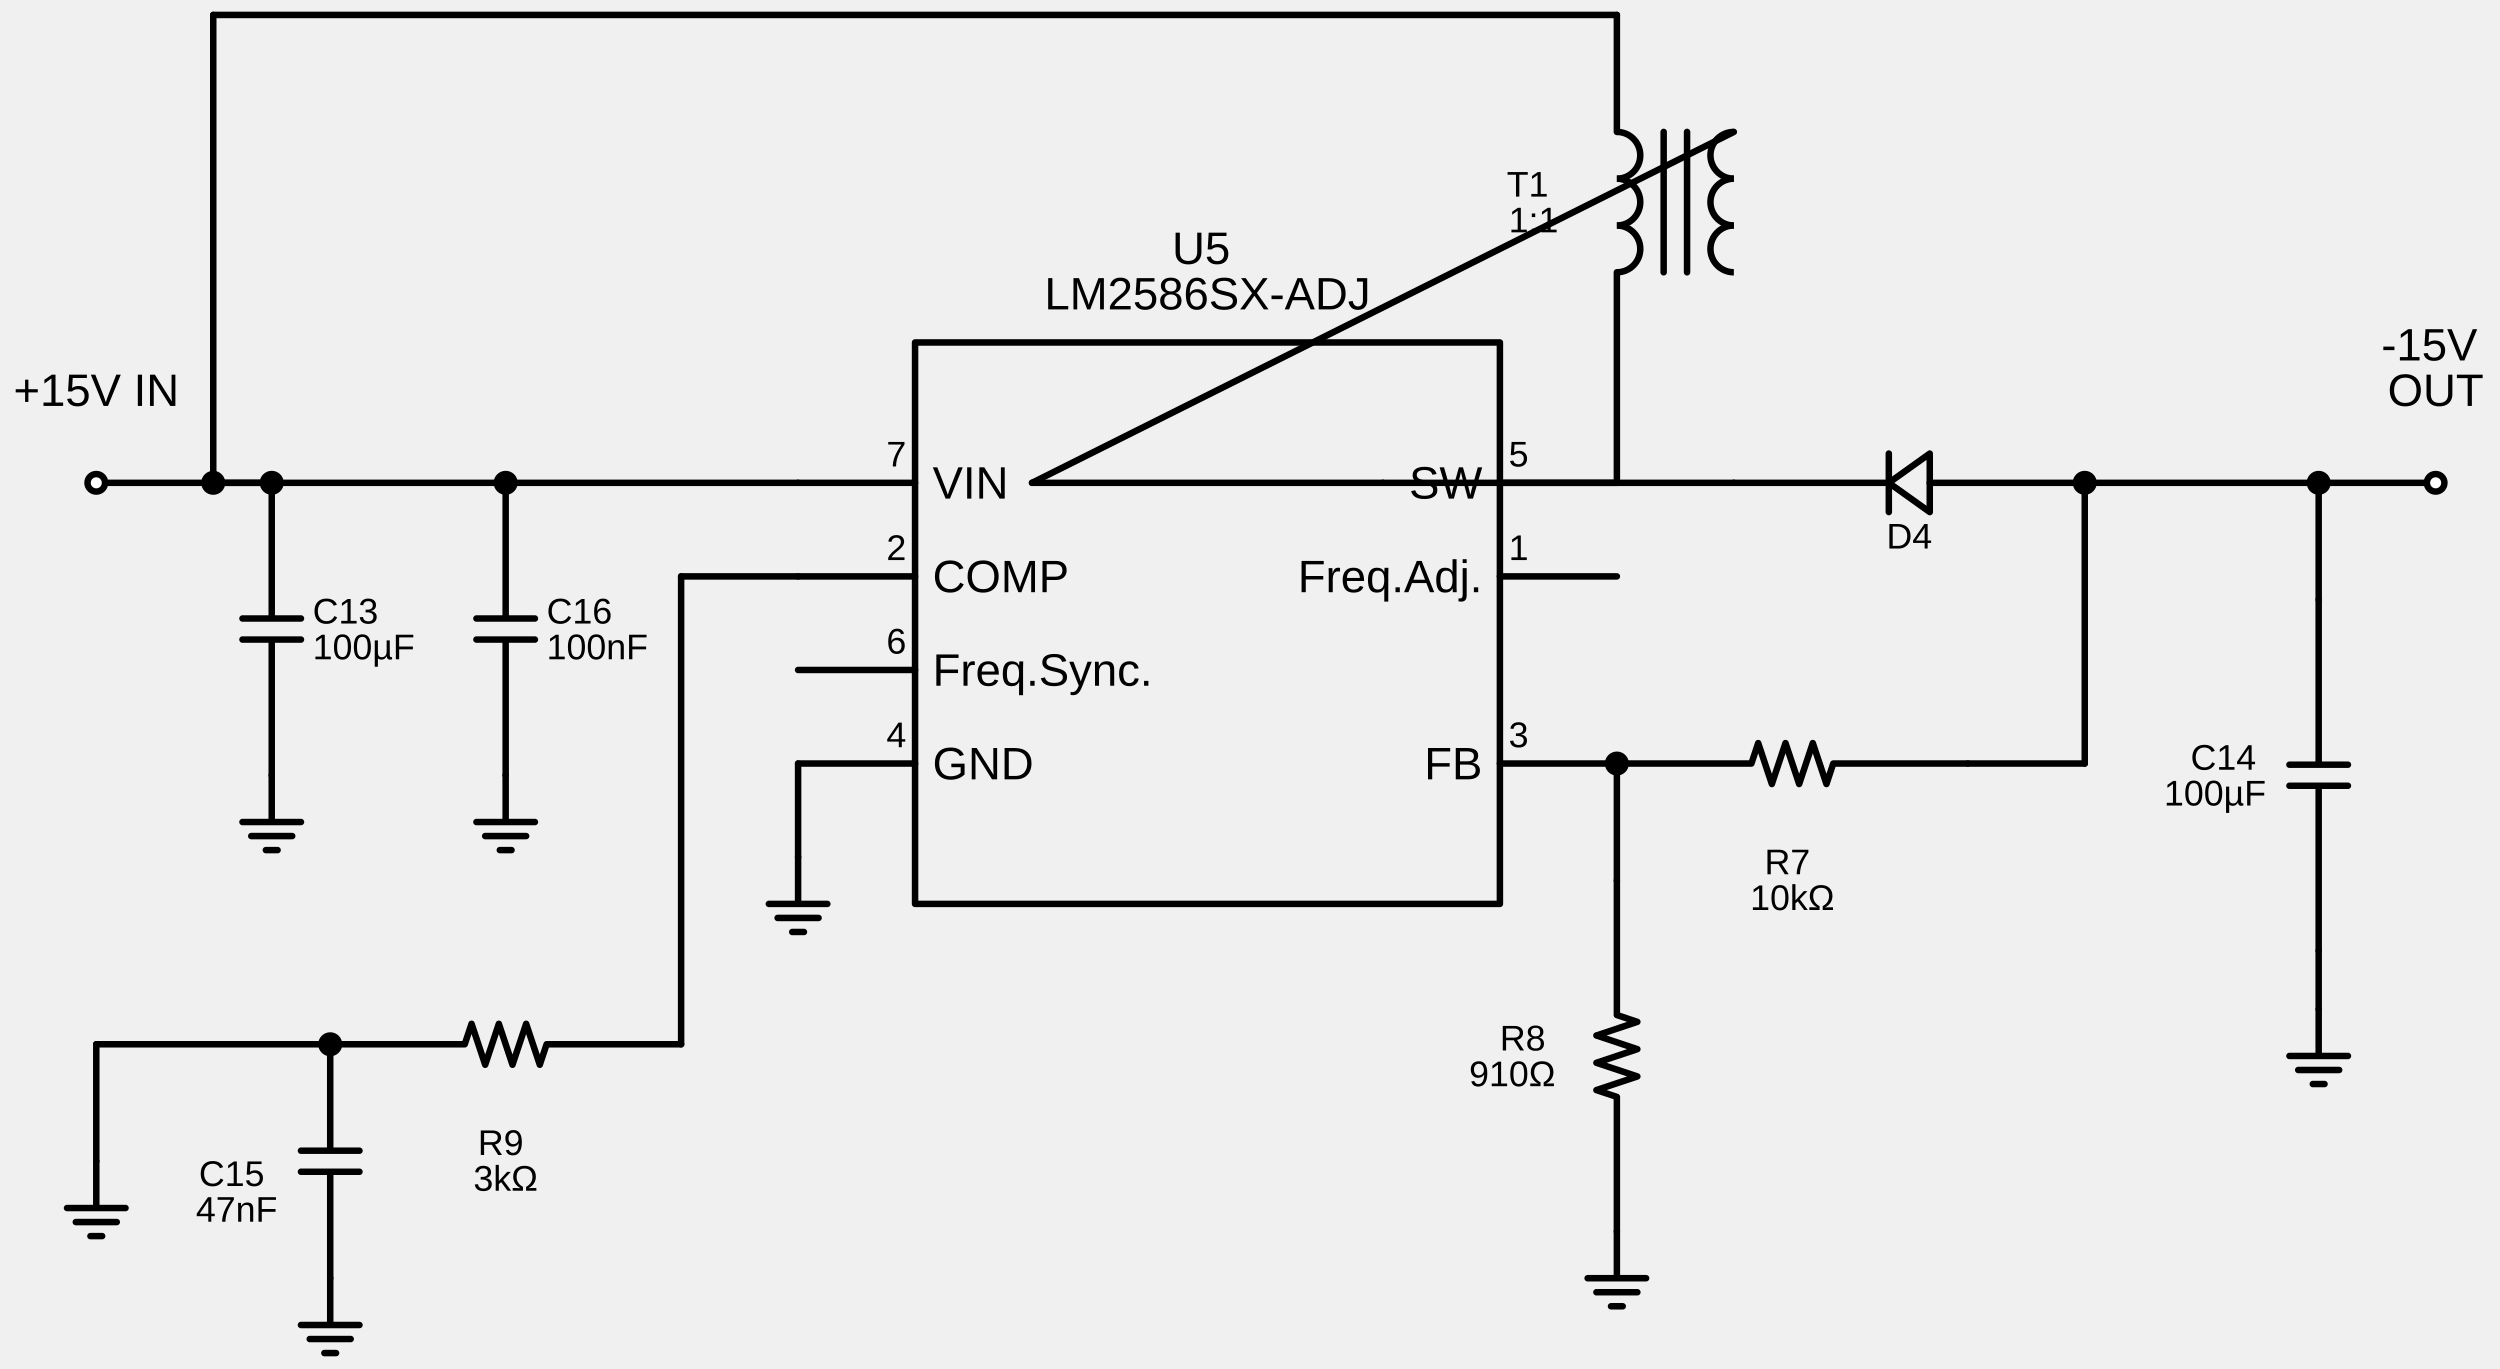
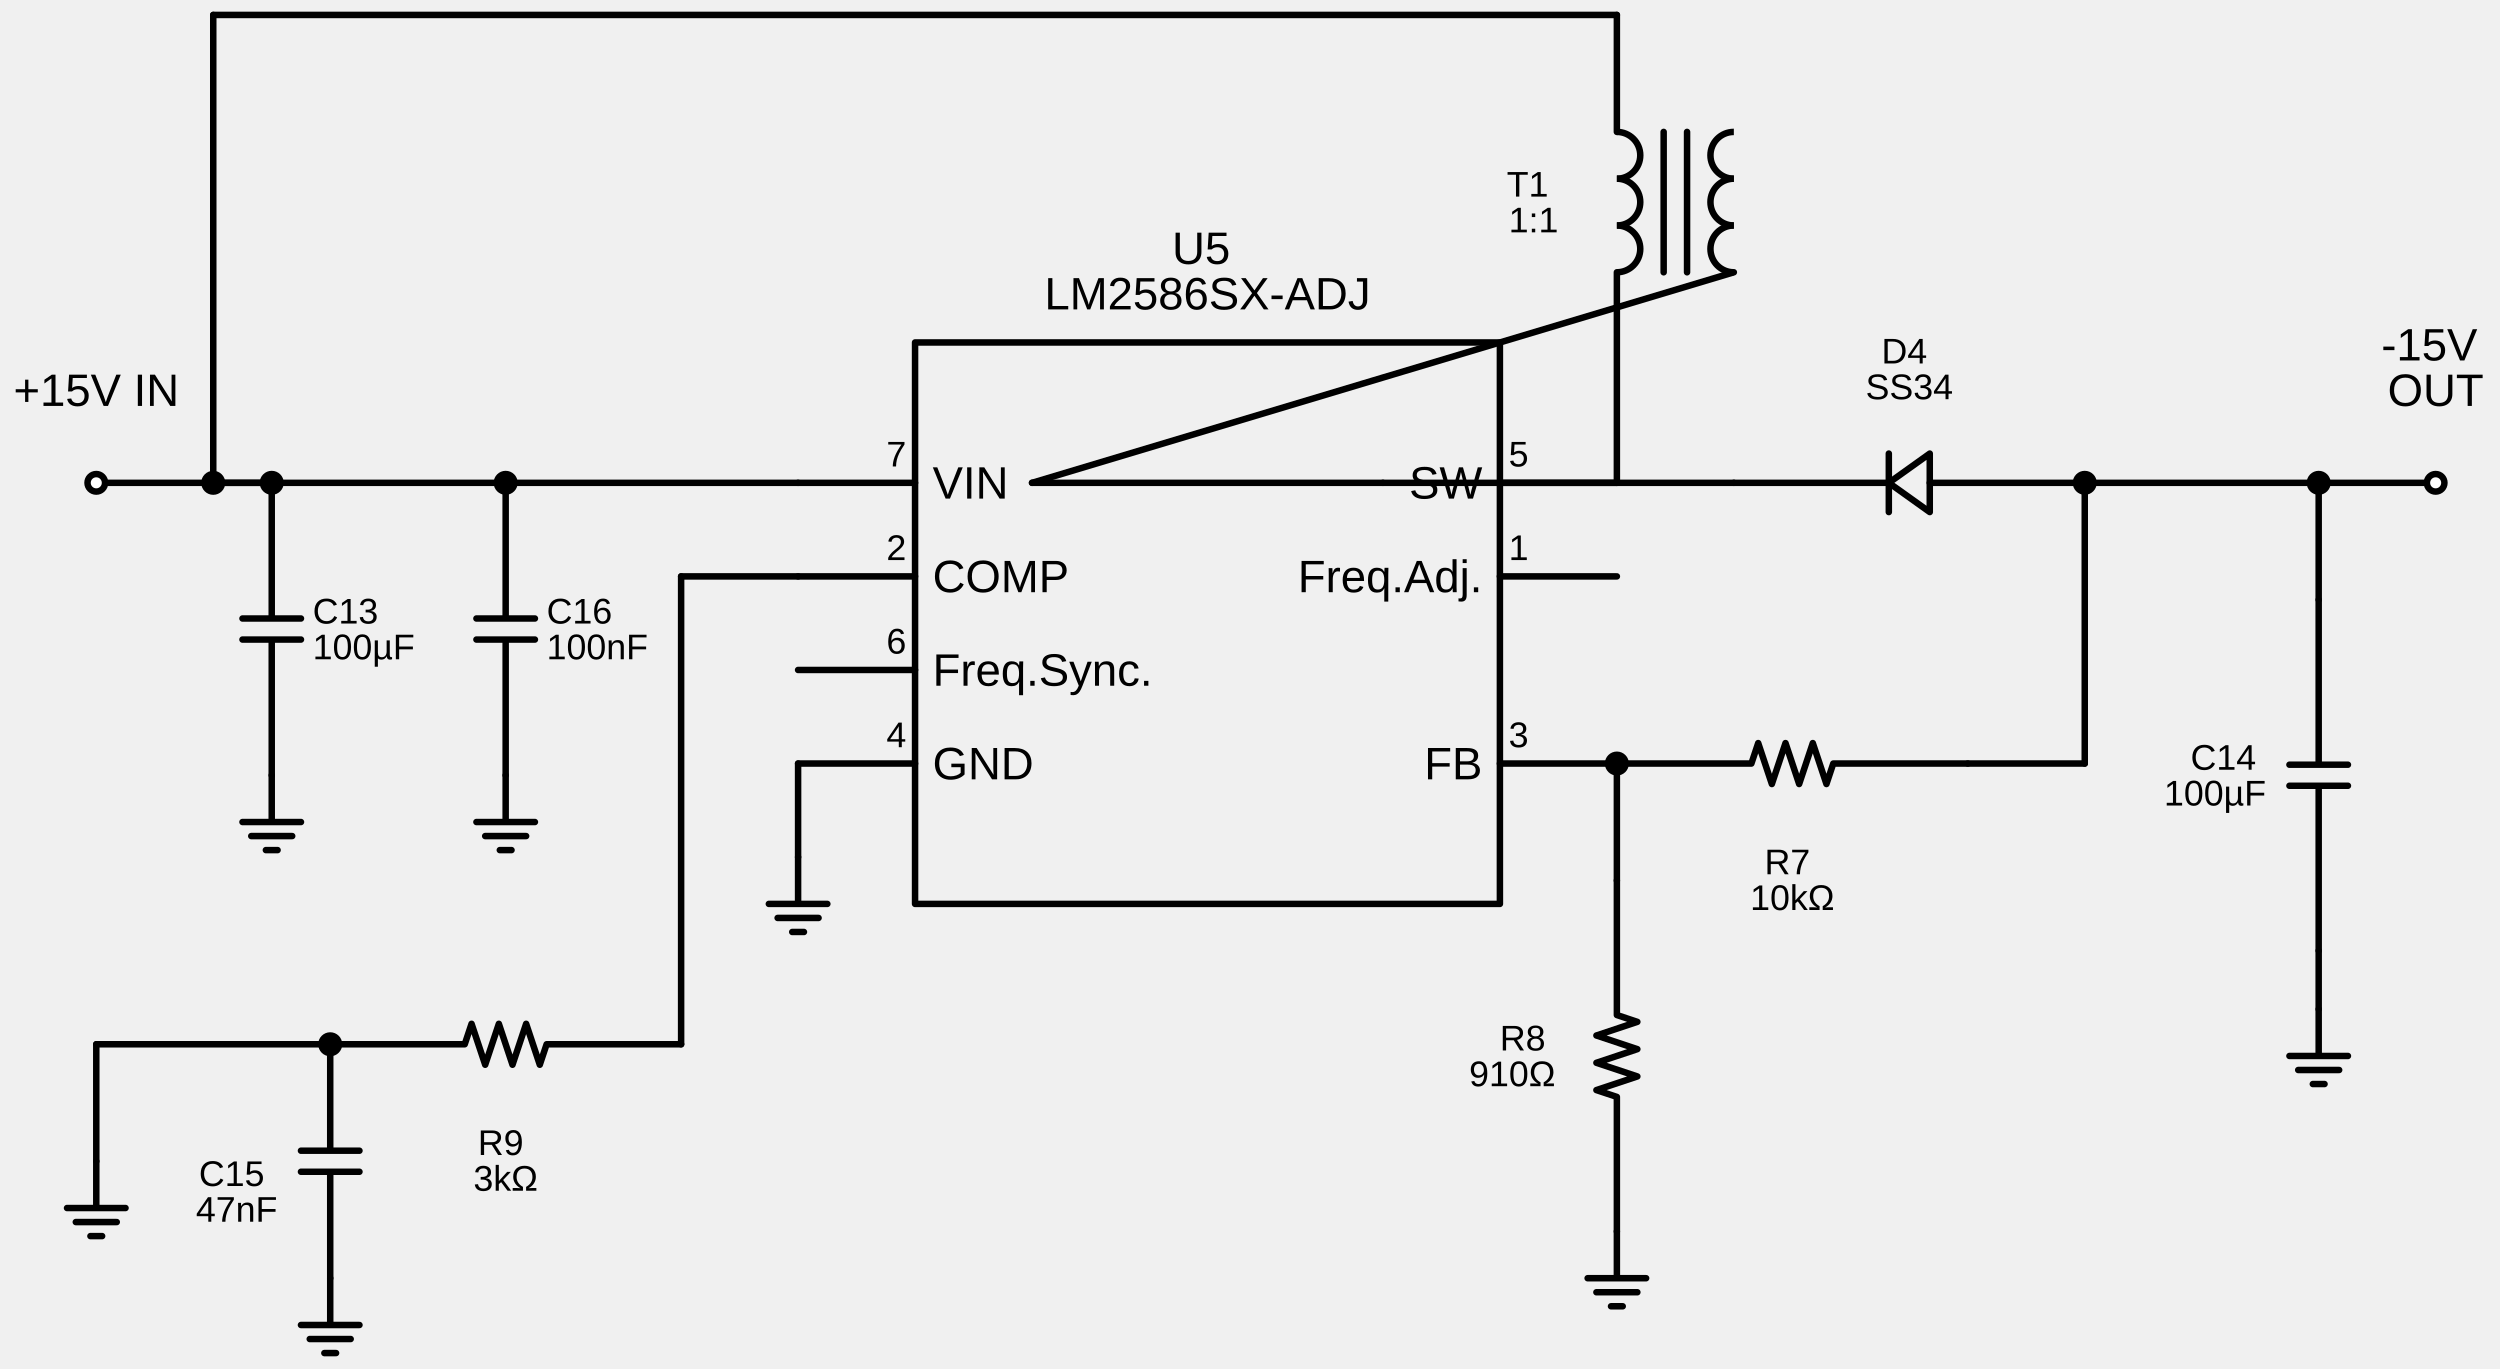
<svg xmlns="http://www.w3.org/2000/svg" xml:lang="en" height="421.04pt" width="769.436pt" viewBox="-29.632 -148.6 769.436 421.04">
  <path d="M 468.0 -79.2 a 7.2 7.2 0 1 1 0.0 14.4" style="stroke:black;fill:none;stroke-width:2.0;stroke-dasharray:-;" />
  <path d="M 468.0 -93.6 a 7.2 7.2 0 1 1 0.0 14.4" style="stroke:black;fill:none;stroke-width:2.0;stroke-dasharray:-;" />
  <path d="M 468.0 -108.0 a 7.2 7.2 0 1 1 0.0 14.4" style="stroke:black;fill:none;stroke-width:2.0;stroke-dasharray:-;" />
  <path d="M 504.0 -64.8 a 7.2 7.2 0 1 1 0.0 -14.4" style="stroke:black;fill:none;stroke-width:2.0;stroke-dasharray:-;" />
  <path d="M 504.0 -79.2 a 7.2 7.2 0 1 1 0.0 -14.4" style="stroke:black;fill:none;stroke-width:2.0;stroke-dasharray:-;" />
  <path d="M 504.0 -93.6 a 7.2 7.2 0 1 1 0.0 -14.4" style="stroke:black;fill:none;stroke-width:2.0;stroke-dasharray:-;" />
  <polygon points="564.3,9 551.7,-7.38462019885854e-15 564.3,-9 " style="stroke:black;fill:none;stroke-width:2.0;stroke-dasharray:-;stroke-linecap:round;stroke-linejoin:round;" />
  <path d="M 252.0,129.6 L 432.0,129.6 L 432.0,-43.2 L 252.0,-43.2 L 252.0,129.6" style="stroke:black;fill:none;stroke-width:2.0;stroke-dasharray:-;stroke-linecap:round;stroke-linejoin:round;" />
  <path d="M 252.0,-0.0 L 216.0,-0.0" style="stroke:black;fill:none;stroke-width:2.0;stroke-dasharray:-;stroke-linecap:round;stroke-linejoin:round;" />
  <path d="M 252.0,28.8 L 216.0,28.8" style="stroke:black;fill:none;stroke-width:2.0;stroke-dasharray:-;stroke-linecap:round;stroke-linejoin:round;" />
  <path d="M 252.0,57.6 L 216.0,57.6" style="stroke:black;fill:none;stroke-width:2.0;stroke-dasharray:-;stroke-linecap:round;stroke-linejoin:round;" />
  <path d="M 252.0,86.4 L 216.0,86.4" style="stroke:black;fill:none;stroke-width:2.0;stroke-dasharray:-;stroke-linecap:round;stroke-linejoin:round;" />
  <path d="M 432.0,-0.0 L 468.0,-0.0" style="stroke:black;fill:none;stroke-width:2.0;stroke-dasharray:-;stroke-linecap:round;stroke-linejoin:round;" />
  <path d="M 432.0,28.8 L 468.0,28.8" style="stroke:black;fill:none;stroke-width:2.0;stroke-dasharray:-;stroke-linecap:round;stroke-linejoin:round;" />
  <path d="M 432.0,86.4 L 468.0,86.4" style="stroke:black;fill:none;stroke-width:2.0;stroke-dasharray:-;stroke-linecap:round;stroke-linejoin:round;" />
  <path d="M 0.0,-0.0 L 18.0,-0.0 L 36.0,-0.0" style="stroke:black;fill:none;stroke-width:2.0;stroke-dasharray:-;stroke-linecap:round;stroke-linejoin:round;" />
  <path d="M 36.0,-0.0 L 45.0,-0.0 L 54.0,-0.0" style="stroke:black;fill:none;stroke-width:2.0;stroke-dasharray:-;stroke-linecap:round;stroke-linejoin:round;" />
  <path d="M 54.0,-0.0 L 54,41.76 M 63,41.76 L 45,41.76 M 63,48.24 L 45,48.24 M 54,48.24 L 54,90.0" style="stroke:black;fill:none;stroke-width:2.0;stroke-dasharray:-;stroke-linecap:round;stroke-linejoin:round;" />
  <path d="M 54,90.0 L 54,104.4 L 45,104.4 L 63,104.4 M 47.7,108.72 L 60.3,108.72 M 52.2,113.04 L 55.8,113.04" style="stroke:black;fill:none;stroke-width:2.0;stroke-dasharray:-;stroke-linecap:round;stroke-linejoin:round;" />
  <path d="M 36.0,-0.0 L 81.0,-0.0 L 126.0,-0.0" style="stroke:black;fill:none;stroke-width:2.0;stroke-dasharray:-;stroke-linecap:round;stroke-linejoin:round;" />
  <path d="M 126.0,-0.0 L 126.0,41.76 M 135.0,41.76 L 117.0,41.76 M 135,48.24 L 117.0,48.24 M 126,48.24 L 126,90.0" style="stroke:black;fill:none;stroke-width:2.0;stroke-dasharray:-;stroke-linecap:round;stroke-linejoin:round;" />
  <path d="M 126,90.0 L 126,104.4 L 117,104.4 L 135,104.4 M 119.7,108.72 L 132.3,108.72 M 124.2,113.04 L 127.8,113.04" style="stroke:black;fill:none;stroke-width:2.0;stroke-dasharray:-;stroke-linecap:round;stroke-linejoin:round;" />
  <path d="M 126.0,-0.0 L 171.0,-0.0 L 216.0,-0.0" style="stroke:black;fill:none;stroke-width:2.0;stroke-dasharray:-;stroke-linecap:round;stroke-linejoin:round;" />
  <path d="M 216.0,86.4 L 216.0,100.8 L 216.0,115.2" style="stroke:black;fill:none;stroke-width:2.0;stroke-dasharray:-;stroke-linecap:round;stroke-linejoin:round;" />
  <path d="M 216.0,115.2 L 216.0,129.6 L 207.0,129.6 L 225.0,129.6 M 209.7,133.92 L 222.3,133.92 M 214.2,138.24 L 217.8,138.24" style="stroke:black;fill:none;stroke-width:2.0;stroke-dasharray:-;stroke-linecap:round;stroke-linejoin:round;" />
  <path d="M 216.0,28.8 L 198.0,28.8 L 180.0,28.8" style="stroke:black;fill:none;stroke-width:2.0;stroke-dasharray:-;stroke-linecap:round;stroke-linejoin:round;" />
  <path d="M 180.0,28.8 L 180.0,100.8 L 180,172.8" style="stroke:black;fill:none;stroke-width:2.0;stroke-dasharray:-;stroke-linecap:round;stroke-linejoin:round;" />
  <path d="M 180,172.8 L 138.6,172.8 L 136.5,179.1 L 132.3,166.5 L 128.1,179.1 L 123.9,166.5 L 119.7,179.1 L 115.5,166.5 L 113.4,172.8 L 72,172.8" style="stroke:black;fill:none;stroke-width:2.0;stroke-dasharray:-;stroke-linecap:round;stroke-linejoin:round;" />
  <path d="M 72,172.8 L 72,205.56 M 81,205.56 L 63,205.56 M 81,212.04 L 63,212.04 M 72,212.04 L 72,244.8" style="stroke:black;fill:none;stroke-width:2.0;stroke-dasharray:-;stroke-linecap:round;stroke-linejoin:round;" />
  <path d="M 72,244.8 L 72,259.2 L 63,259.2 L 81,259.2 M 65.7,263.52 L 78.3,263.52 M 70.2,267.84 L 73.8,267.84" style="stroke:black;fill:none;stroke-width:2.0;stroke-dasharray:-;stroke-linecap:round;stroke-linejoin:round;" />
  <path d="M 72,172.8 L 36,172.8 L -1.5987211554602254e-14,172.8" style="stroke:black;fill:none;stroke-width:2.0;stroke-dasharray:-;stroke-linecap:round;stroke-linejoin:round;" />
  <path d="M -1.5987211554602254e-14,172.8 L -1.9293757912300106e-14,190.8 L -2.260030426999796e-14,208.8" style="stroke:black;fill:none;stroke-width:2.0;stroke-dasharray:-;stroke-linecap:round;stroke-linejoin:round;" />
  <path d="M -2.260030426999796e-14,208.8 L -2.260030426999796e-14,223.2 L -9,223.2 L 9,223.2 M -6.3,227.52 L 6.3,227.52 M -1.8,231.84 L 1.8,231.84" style="stroke:black;fill:none;stroke-width:2.0;stroke-dasharray:-;stroke-linecap:round;stroke-linejoin:round;" />
  <path d="M 36.0,-0.0 L 36,-72.0 L 36,-144.0" style="stroke:black;fill:none;stroke-width:2.0;stroke-dasharray:-;stroke-linecap:round;stroke-linejoin:round;" />
  <path d="M 36,-144.0 L 252.0,-144.0 L 468.0,-144.0" style="stroke:black;fill:none;stroke-width:2.0;stroke-dasharray:-;stroke-linecap:round;stroke-linejoin:round;" />
  <path d="M 468.0,-144.0 L 468.0,-126.0 L 468.0,-108.0" style="stroke:black;fill:none;stroke-width:2.0;stroke-dasharray:-;stroke-linecap:round;stroke-linejoin:round;" />
  <path d="M 482.4,-108.0 L 482.4,-64.8" style="stroke:black;fill:none;stroke-width:2.0;stroke-dasharray:-;stroke-linecap:round;stroke-linejoin:round;" />
  <path d="M 489.6,-108.0 L 489.6,-64.8" style="stroke:black;fill:none;stroke-width:2.0;stroke-dasharray:-;stroke-linecap:round;stroke-linejoin:round;" />
  <path d="M 468.0,-64.8 L 468.0,-32.4 L 468.0,-0.0" style="stroke:black;fill:none;stroke-width:2.0;stroke-dasharray:-;stroke-linecap:round;stroke-linejoin:round;" />
  <path d="M 468.0,86.4 L 468.0,104.4 L 468.0,122.4" style="stroke:black;fill:none;stroke-width:2.0;stroke-dasharray:-;stroke-linecap:round;stroke-linejoin:round;" />
  <path d="M 468.0,122.4 L 468.0,163.8 L 474.3,165.9 L 461.7,170.1 L 474.3,174.3 L 461.7,178.5 L 474.3,182.7 L 461.7,186.9 L 468.0,189.0 L 468.0,230.4" style="stroke:black;fill:none;stroke-width:2.0;stroke-dasharray:-;stroke-linecap:round;stroke-linejoin:round;" />
  <path d="M 468.0,230.4 L 468.0,244.8 L 459.0,244.8 L 477.0,244.8 M 461.7,249.12 L 474.3,249.12 M 466.2,253.44 L 469.8,253.44" style="stroke:black;fill:none;stroke-width:2.0;stroke-dasharray:-;stroke-linecap:round;stroke-linejoin:round;" />
  <path d="M 468.0,86.4 L 509.4,86.4 L 511.5,80.1 L 515.7,92.7 L 519.9,80.1 L 524.1,92.7 L 528.3,80.1 L 532.5,92.7 L 534.6,86.4 L 576.0,86.4" style="stroke:black;fill:none;stroke-width:2.0;stroke-dasharray:-;stroke-linecap:round;stroke-linejoin:round;" />
  <path d="M 576.0,86.4 L 594.0,86.4 L 612.0,86.4" style="stroke:black;fill:none;stroke-width:2.0;stroke-dasharray:-;stroke-linecap:round;stroke-linejoin:round;" />
  <path d="M 612.0,86.4 L 612.0,43.2 L 612.0,-0.0" style="stroke:black;fill:none;stroke-width:2.0;stroke-dasharray:-;stroke-linecap:round;stroke-linejoin:round;" />
  <path d="M 612.0,-0.0 L 564.3,-5.841565231932875e-15 M 551.7,9 L 551.7,-9 M 551.7,-7.38462019885854e-15 L 504.0,-1.3226185430791413e-14" style="stroke:black;fill:none;stroke-width:2.0;stroke-dasharray:-;stroke-linecap:round;stroke-linejoin:round;" />
  <path d="M 504.0,-1.3226185430791413e-14 L 450.0,-1.9839278146187122e-14 L 396.0,-2.6452370861582827e-14" style="stroke:black;fill:none;stroke-width:2.0;stroke-dasharray:-;stroke-linecap:round;stroke-linejoin:round;" />
  <path d="M 396.0,-2.6452370861582827e-14 L 342.0,-3.3065463576978534e-14 L 288.0,-3.9678556292374245e-14" style="stroke:black;fill:none;stroke-width:2.0;stroke-dasharray:-;stroke-linecap:round;stroke-linejoin:round;" />
-   <path d="M 288.0,-3.9678556292374245e-14 L 396.0,-54 L 504.0,-108.0" style="stroke:black;fill:none;stroke-width:2.0;stroke-dasharray:-;stroke-linecap:round;stroke-linejoin:round;" />
+   <path d="M 288.0,-3.9678556292374245e-14 L 396.0,-32.4 L 504.0,-64.8" style="stroke:black;fill:none;stroke-width:2.0;stroke-dasharray:-;stroke-linecap:round;stroke-linejoin:round;" />
  <path d="M 612.0,-0.0 L 648.0,-0.0 L 684.0,-0.0" style="stroke:black;fill:none;stroke-width:2.0;stroke-dasharray:-;stroke-linecap:round;stroke-linejoin:round;" />
  <path d="M 684.0,-0.0 L 684.0,18.0 L 684.0,36.0" style="stroke:black;fill:none;stroke-width:2.0;stroke-dasharray:-;stroke-linecap:round;stroke-linejoin:round;" />
  <path d="M 684.0,36.0 L 684.0,86.76 M 693.0,86.76 L 675.0,86.76 M 693.0,93.24 L 675.0,93.24 M 684.0,93.24 L 684.0,144.0" style="stroke:black;fill:none;stroke-width:2.0;stroke-dasharray:-;stroke-linecap:round;stroke-linejoin:round;" />
  <path d="M 684.0,144.0 L 684.0,153.0 L 684.0,162.0" style="stroke:black;fill:none;stroke-width:2.0;stroke-dasharray:-;stroke-linecap:round;stroke-linejoin:round;" />
  <path d="M 684.0,162.0 L 684.0,176.4 L 675.0,176.4 L 693.0,176.4 M 677.7,180.72 L 690.3,180.72 M 682.2,185.04 L 685.8,185.04" style="stroke:black;fill:none;stroke-width:2.0;stroke-dasharray:-;stroke-linecap:round;stroke-linejoin:round;" />
  <path d="M 684.0,-0.0 L 702.0,-0.0 L 720.0,-0.0" style="stroke:black;fill:none;stroke-width:2.0;stroke-dasharray:-;stroke-linecap:round;stroke-linejoin:round;" />
  <text x="249.3" y="-13.7" dominant-baseline="ideographic" fill="black" font-size="11" font-family="Arial" text-anchor="end">
    <tspan x="249.3" dy="11">7</tspan>
  </text>
  <text x="257.4" y="-14.0" dominant-baseline="central" fill="black" font-size="14" font-family="Arial" text-anchor="start">
    <tspan x="257.4" dy="14">VIN</tspan>
  </text>
  <text x="249.3" y="15.1" dominant-baseline="ideographic" fill="black" font-size="11" font-family="Arial" text-anchor="end">
    <tspan x="249.3" dy="11">2</tspan>
  </text>
  <text x="257.4" y="14.8" dominant-baseline="central" fill="black" font-size="14" font-family="Arial" text-anchor="start">
    <tspan x="257.4" dy="14">COMP</tspan>
  </text>
  <text x="249.3" y="43.9" dominant-baseline="ideographic" fill="black" font-size="11" font-family="Arial" text-anchor="end">
    <tspan x="249.3" dy="11">6</tspan>
  </text>
  <text x="257.4" y="43.6" dominant-baseline="central" fill="black" font-size="14" font-family="Arial" text-anchor="start">
    <tspan x="257.4" dy="14">Freq.Sync.</tspan>
  </text>
  <text x="249.3" y="72.7" dominant-baseline="ideographic" fill="black" font-size="11" font-family="Arial" text-anchor="end">
    <tspan x="249.3" dy="11">4</tspan>
  </text>
  <text x="257.4" y="72.4" dominant-baseline="central" fill="black" font-size="14" font-family="Arial" text-anchor="start">
    <tspan x="257.4" dy="14">GND</tspan>
  </text>
  <text x="434.7" y="-13.7" dominant-baseline="ideographic" fill="black" font-size="11" font-family="Arial" text-anchor="start">
    <tspan x="434.7" dy="11">5</tspan>
  </text>
  <text x="426.6" y="-14.0" dominant-baseline="central" fill="black" font-size="14" font-family="Arial" text-anchor="end">
    <tspan x="426.6" dy="14">SW</tspan>
  </text>
  <text x="434.7" y="15.1" dominant-baseline="ideographic" fill="black" font-size="11" font-family="Arial" text-anchor="start">
    <tspan x="434.7" dy="11">1</tspan>
  </text>
  <text x="426.6" y="14.8" dominant-baseline="central" fill="black" font-size="14" font-family="Arial" text-anchor="end">
    <tspan x="426.6" dy="14">Freq.Adj.</tspan>
  </text>
  <text x="434.7" y="72.7" dominant-baseline="ideographic" fill="black" font-size="11" font-family="Arial" text-anchor="start">
    <tspan x="434.7" dy="11">3</tspan>
  </text>
  <text x="426.6" y="72.4" dominant-baseline="central" fill="black" font-size="14" font-family="Arial" text-anchor="end">
    <tspan x="426.6" dy="14">FB</tspan>
  </text>
  <text x="342.0" y="-78.4" dominant-baseline="ideographic" fill="black" font-size="14" font-family="Arial" text-anchor="middle">
    <tspan x="342.0" dy="14">U5</tspan>
    <tspan x="342.0" dy="14">LM2586SX-ADJ</tspan>
  </text>
  <text x="66.6" y="28.5" dominant-baseline="central" fill="black" font-size="11" font-family="Arial" text-anchor="start">
    <tspan x="66.6" dy="11">C13</tspan>
    <tspan x="66.6" dy="11">100µF</tspan>
  </text>
  <text x="138.6" y="28.5" dominant-baseline="central" fill="black" font-size="11" font-family="Arial" text-anchor="start">
    <tspan x="138.6" dy="11">C16</tspan>
    <tspan x="138.6" dy="11">100nF</tspan>
  </text>
  <text x="126" y="188.26" dominant-baseline="hanging" fill="black" font-size="11" font-family="Arial" text-anchor="middle">
    <tspan x="126" dy="11">R9</tspan>
    <tspan x="126" dy="11">3kΩ</tspan>
  </text>
  <text x="43.2" y="197.8" dominant-baseline="hanging" fill="black" font-size="11" font-family="Arial" text-anchor="middle">
    <tspan x="43.2" dy="11">C15</tspan>
    <tspan x="43.2" dy="11">47nF</tspan>
  </text>
  <text x="450.0" y="-102.9" dominant-baseline="central" fill="black" font-size="11" font-family="Arial" text-anchor="end">
    <tspan x="450.0" dy="11">T1</tspan>
    <tspan x="450.0" dy="11">1:1</tspan>
  </text>
  <text x="449.1" y="159.9" dominant-baseline="central" fill="black" font-size="11" font-family="Arial" text-anchor="end">
    <tspan x="449.1" dy="11">R8</tspan>
    <tspan x="449.1" dy="11">910Ω</tspan>
  </text>
  <text x="522.0" y="101.86" dominant-baseline="hanging" fill="black" font-size="11" font-family="Arial" text-anchor="middle">
    <tspan x="522.0" dy="11">R7</tspan>
    <tspan x="522.0" dy="11">10kΩ</tspan>
  </text>
-   <text x="558.0" y="1.6" dominant-baseline="hanging" fill="black" font-size="11" font-family="Arial" text-anchor="middle">
+   <text x="558.0" y="-45.4" dominant-baseline="ideographic" fill="black" font-size="11" font-family="Arial" text-anchor="middle">
    <tspan x="558.0" dy="11">D4</tspan>
+     <tspan x="558.0" dy="11">SS34</tspan>
  </text>
  <text x="667.8" y="73.5" dominant-baseline="central" fill="black" font-size="11" font-family="Arial" text-anchor="end">
    <tspan x="667.8" dy="11">C14</tspan>
    <tspan x="667.8" dy="11">100µF</tspan>
  </text>
  <circle cx="0.0" cy="-0.0" r="2.7" style="stroke:black;fill:white;stroke-width:2.0;stroke-dasharray:-;" />
  <text x="0.0" y="-34.7" dominant-baseline="ideographic" fill="black" font-size="14" font-family="Arial" text-anchor="middle">
    <tspan x="0.0" dy="14">+15V IN</tspan>
  </text>
  <circle cx="36.0" cy="-0.0" r="2.7" style="stroke:black;fill:black;stroke-width:2.0;stroke-dasharray:-;" />
  <circle cx="54.0" cy="-0.0" r="2.7" style="stroke:black;fill:black;stroke-width:2.0;stroke-dasharray:-;" />
  <circle cx="126.0" cy="-0.0" r="2.7" style="stroke:black;fill:black;stroke-width:2.0;stroke-dasharray:-;" />
  <circle cx="72" cy="172.8" r="2.7" style="stroke:black;fill:black;stroke-width:2.0;stroke-dasharray:-;" />
  <circle cx="468.0" cy="86.4" r="2.7" style="stroke:black;fill:black;stroke-width:2.0;stroke-dasharray:-;" />
  <circle cx="612.0" cy="-0.0" r="2.7" style="stroke:black;fill:black;stroke-width:2.0;stroke-dasharray:-;" />
  <circle cx="684.0" cy="-0.0" r="2.7" style="stroke:black;fill:black;stroke-width:2.0;stroke-dasharray:-;" />
  <circle cx="720.0" cy="-0.0" r="2.7" style="stroke:black;fill:white;stroke-width:2.0;stroke-dasharray:-;" />
  <text x="720.0" y="-48.7" dominant-baseline="ideographic" fill="black" font-size="14" font-family="Arial" text-anchor="middle">
    <tspan x="720.0" dy="14">-15V</tspan>
    <tspan x="720.0" dy="14">OUT</tspan>
  </text>
</svg>
